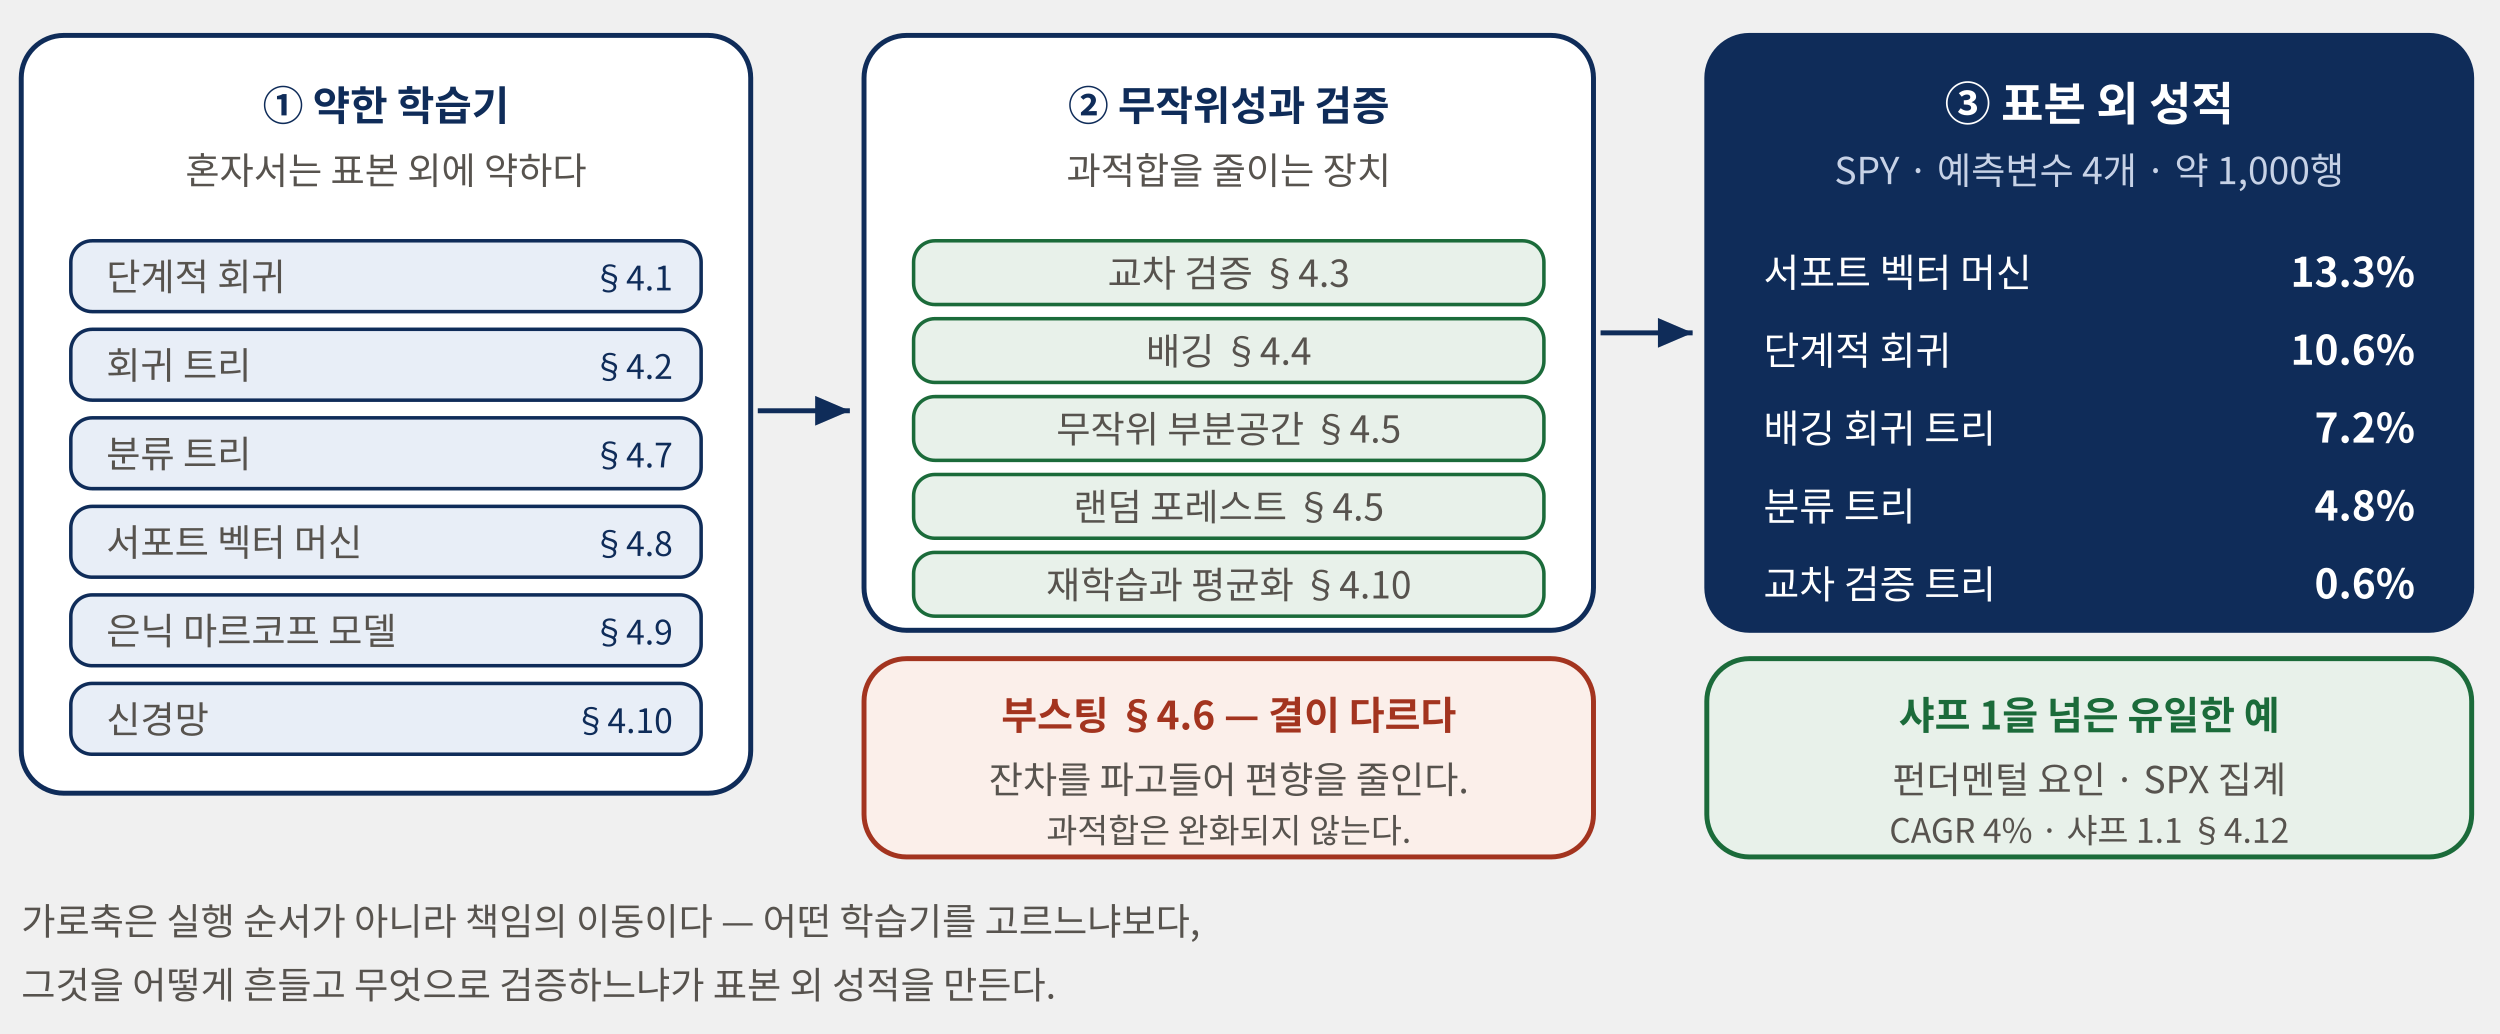
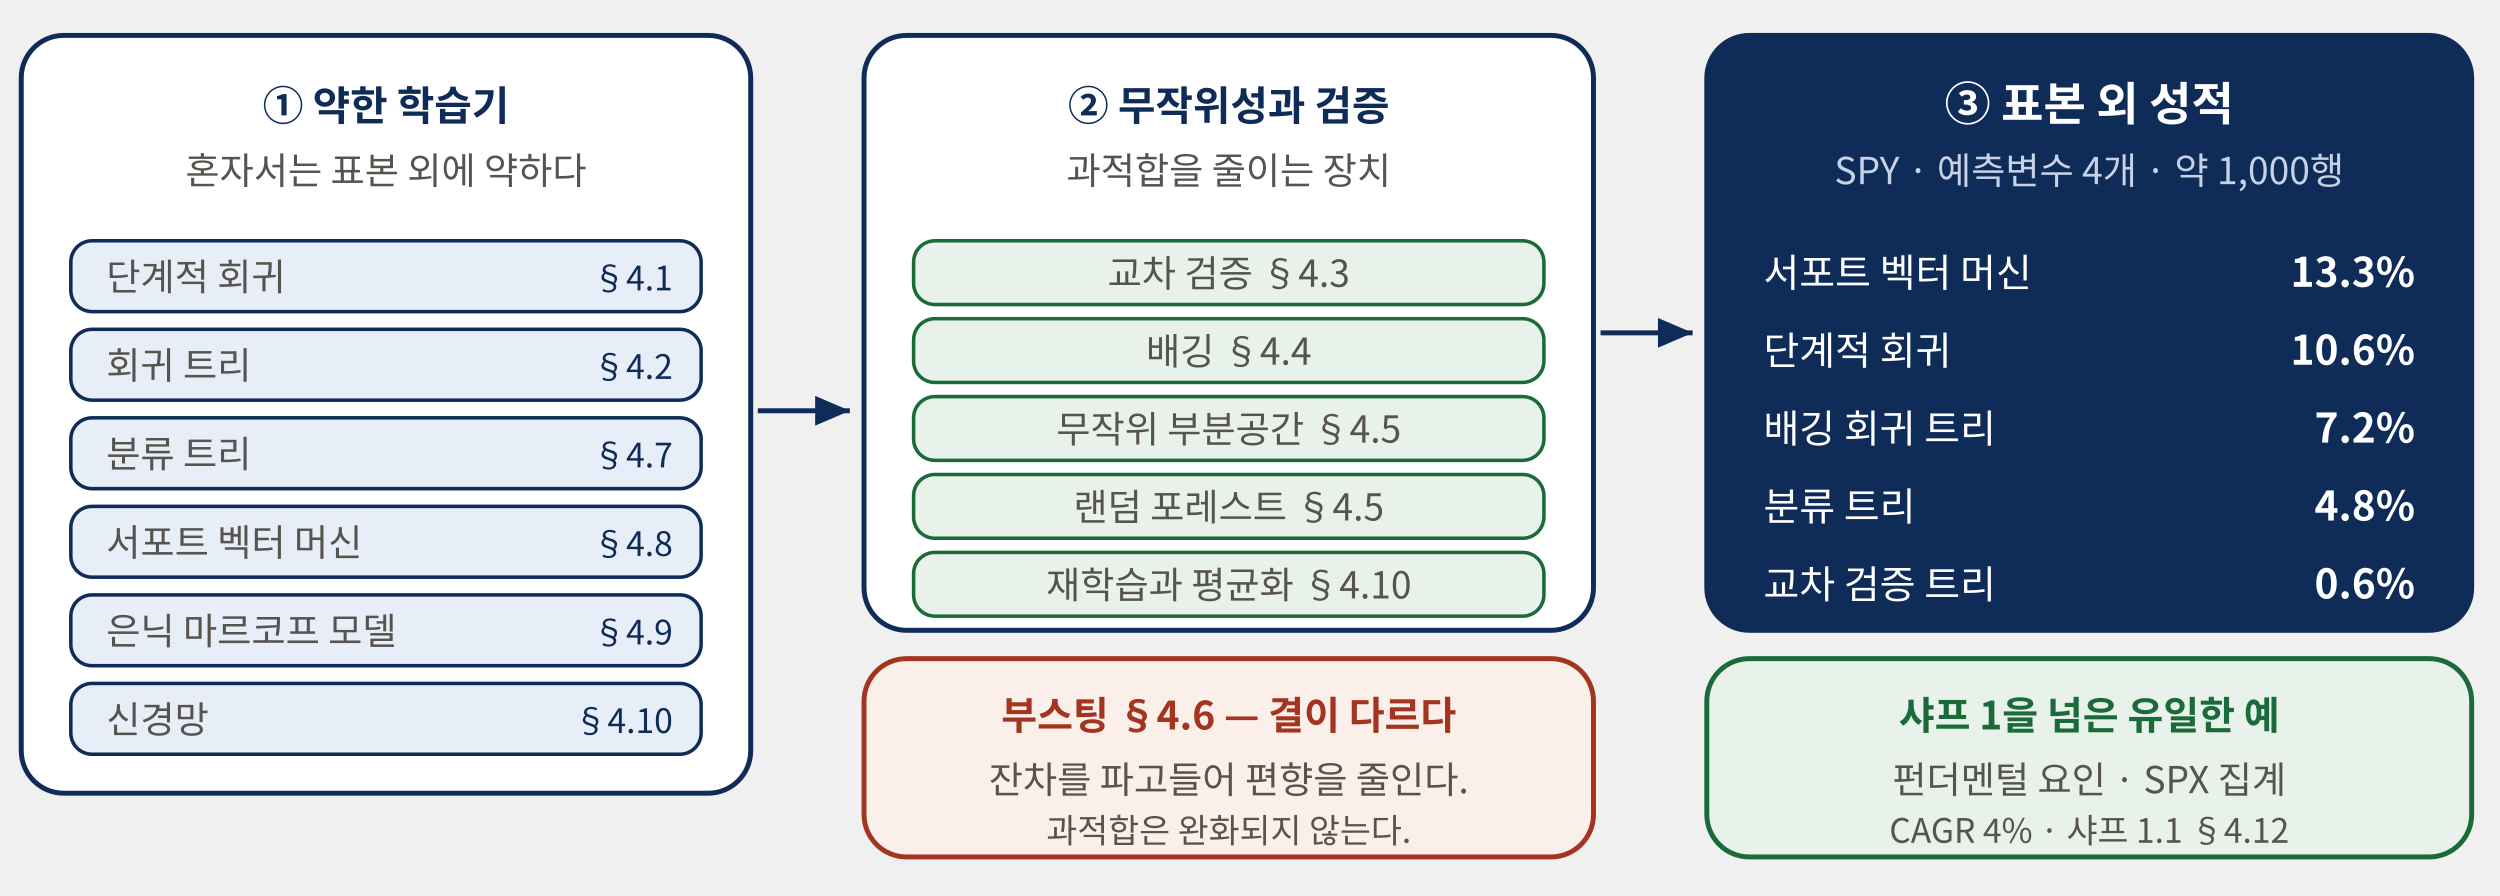
- <svg xmlns="http://www.w3.org/2000/svg" viewBox="10 36 706 292" font-family="Noto Sans CJK KR,Apple SD Gothic Neo,Malgun Gothic,Noto Sans KR,NanumGothic,Inter,system-ui,sans-serif" role="img">
+ <svg xmlns="http://www.w3.org/2000/svg" viewBox="10 36 706 253" font-family="Noto Sans CJK KR,Apple SD Gothic Neo,Malgun Gothic,Noto Sans KR,NanumGothic,Inter,system-ui,sans-serif" role="img">
  <defs>
    <marker id="ah" markerWidth="9" markerHeight="9" refX="7" refY="3" orient="auto">
      <path d="M0,0 L7,3 L0,6 Z" fill="#0F2C59" />
    </marker>
    <marker id="ahr" markerWidth="9" markerHeight="9" refX="7" refY="3" orient="auto">
      <path d="M0,0 L7,3 L0,6 Z" fill="#A3341F" />
    </marker>
    <marker id="ahg" markerWidth="9" markerHeight="9" refX="7" refY="3" orient="auto">
      <path d="M0,0 L7,3 L0,6 Z" fill="#1B6B3A" />
    </marker>
    <style>
      .t{fill:#0F0F10;font-size:13px;font-weight:700;text-anchor:middle}
      .tl{fill:#0F0F10;font-size:12.5px;font-weight:700;text-anchor:start}
      .s{fill:#57534E;font-size:10.5px;text-anchor:middle}
      .sl{fill:#57534E;font-size:10.5px;text-anchor:start}
      .sr{fill:#57534E;font-size:10.5px;text-anchor:end}
      .lab{fill:#0F2C59;font-size:11.5px;font-weight:700;text-anchor:middle}
      .labl{fill:#0F2C59;font-size:11.5px;font-weight:700;text-anchor:start}
      .box{fill:#fff;stroke:#0F2C59;stroke-width:1.4}
      .key{fill:#0F2C59;stroke:#0F2C59}
      .tk{fill:#fff;font-size:13px;font-weight:700;text-anchor:middle}
      .sk{fill:#C7D2E6;font-size:10.5px;text-anchor:middle}
      .good{fill:#E8F1EA;stroke:#1B6B3A;stroke-width:1.4}
      .goodt{fill:#1B6B3A;font-size:11px;font-weight:700;text-anchor:middle}
      .warn{fill:#FBEFEA;stroke:#A3341F;stroke-width:1.4}
      .warnt{fill:#A3341F;font-size:11px;font-weight:700;text-anchor:middle}
      .muted{fill:#F3F1EC;stroke:#8A8377;stroke-width:1.3}
      .mutedt{fill:#6B6357;font-size:10.5px;font-weight:700;text-anchor:middle}
      .a{stroke:#0F2C59;stroke-width:1.4;fill:none;marker-end:url(#ah)}
      .ar{stroke:#A3341F;stroke-width:1.4;fill:none;marker-end:url(#ahr)}
      .ag{stroke:#1B6B3A;stroke-width:1.4;fill:none;marker-end:url(#ahg)}
      .plain{stroke:#0F2C59;stroke-width:1.3;fill:none}
      .axis{stroke:#8A8377;stroke-width:1.1;fill:none}
      .grid{stroke:#E7E5E4;stroke-width:1;fill:none}
      .ln{stroke:#0F2C59;stroke-width:2.2;fill:none;stroke-linejoin:round;stroke-linecap:round}
      .lnr{stroke:#A3341F;stroke-width:2.2;fill:none;stroke-linejoin:round;stroke-linecap:round}
      .lng{stroke:#1B6B3A;stroke-width:2.2;fill:none;stroke-linejoin:round;stroke-linecap:round}
      .lnthin{stroke:#9AA9C4;stroke-width:1.1;fill:none;stroke-linejoin:round}
      .dash{stroke:#8A8377;stroke-width:1.2;fill:none;stroke-dasharray:5 4}
      .band{fill:#0F2C59;opacity:.07}
      .bandr{fill:#A3341F;opacity:.09}
      .edge{fill:none;stroke:#0F2C59;stroke-width:1.3}
      .halo{paint-order:stroke fill;stroke:#FAFAF9;stroke-width:3.5px;stroke-linejoin:round}
      .an-s{text-anchor:start}
      .an-m{text-anchor:middle}
      .an-e{text-anchor:end}
    </style>
  </defs>
  <rect class="box" x="16" y="46" width="206" height="214" rx="12" />
  <text class="lab an-m" x="119" y="70">① 약한 학습기</text>
  <text class="s an-m" x="119" y="88">혼자서는 표본 외에 약하다</text>
  <rect x="30" y="104" width="178" height="20" rx="6" fill="#E8EEF7" stroke="#0F2C59" stroke-width="1" />
  <text class="s an-s" x="40" y="118" style="font-size:10.5px">단계적 회귀</text>
  <text class="s an-e" x="200" y="118" style="font-size:9.5px;fill:#0F2C59">§4.1</text>
  <rect x="30" y="129" width="178" height="20" rx="6" fill="#E8EEF7" stroke="#0F2C59" stroke-width="1" />
  <text class="s an-s" x="40" y="143" style="font-size:10.5px">회귀 트리</text>
  <text class="s an-e" x="200" y="143" style="font-size:9.5px;fill:#0F2C59">§4.2</text>
  <rect x="30" y="154" width="178" height="20" rx="6" fill="#E8EEF7" stroke="#0F2C59" stroke-width="1" />
  <text class="s an-s" x="40" y="168" style="font-size:10.5px">분류 트리</text>
  <text class="s an-e" x="200" y="168" style="font-size:9.5px;fill:#0F2C59">§4.7</text>
  <rect x="30" y="179" width="178" height="20" rx="6" fill="#E8EEF7" stroke="#0F2C59" stroke-width="1" />
  <text class="s an-s" x="40" y="193" style="font-size:10.5px">서포트 벡터 머신</text>
  <text class="s an-e" x="200" y="193" style="font-size:9.5px;fill:#0F2C59">§4.8</text>
  <rect x="30" y="204" width="178" height="20" rx="6" fill="#E8EEF7" stroke="#0F2C59" stroke-width="1" />
  <text class="s an-s" x="40" y="218" style="font-size:10.5px">은닉 마르코프 모델</text>
  <text class="s an-e" x="200" y="218" style="font-size:9.5px;fill:#0F2C59">§4.9</text>
  <rect x="30" y="229" width="178" height="20" rx="6" fill="#E8EEF7" stroke="#0F2C59" stroke-width="1" />
  <text class="s an-s" x="40" y="243" style="font-size:10.5px">신경망</text>
  <text class="s an-e" x="200" y="243" style="font-size:9.5px;fill:#0F2C59">§4.10</text>
  <path class="a" d="M224,152 L250,152" />
  <rect class="box" x="254" y="46" width="206" height="168" rx="12" />
  <text class="lab an-m" x="357" y="70">② 무작위성과 검증</text>
  <text class="s an-m" x="357" y="88">과적합을 줄이는 장치</text>
  <rect x="268" y="104" width="178" height="18" rx="6" fill="#E8F1EA" stroke="#1B6B3A" stroke-width="1" />
  <text class="s an-m" x="357" y="117" style="font-size:10.5px">교차 검증 §4.3</text>
  <rect x="268" y="126" width="178" height="18" rx="6" fill="#E8F1EA" stroke="#1B6B3A" stroke-width="1" />
  <text class="s an-m" x="357" y="139" style="font-size:10.5px">배깅 §4.4</text>
  <rect x="268" y="148" width="178" height="18" rx="6" fill="#E8F1EA" stroke="#1B6B3A" stroke-width="1" />
  <text class="s an-m" x="357" y="161" style="font-size:10.5px">무작위 부분공간 §4.5</text>
  <rect x="268" y="170" width="178" height="18" rx="6" fill="#E8F1EA" stroke="#1B6B3A" stroke-width="1" />
  <text class="s an-m" x="357" y="183" style="font-size:10.5px">랜덤 포레스트 §4.5</text>
  <rect x="268" y="192" width="178" height="18" rx="6" fill="#E8F1EA" stroke="#1B6B3A" stroke-width="1" />
  <text class="s an-m" x="357" y="205" style="font-size:10.5px">재학습과 평균화 §4.10</text>
  <rect class="warn" x="254" y="222" width="206" height="56" rx="12" />
  <text class="warnt an-m" x="357" y="242">부스팅 §4.6 — 결이 다르다</text>
  <text class="s an-m" x="357" y="260">잔차를 파고들어 편향을 줄인다.</text>
  <text class="s an-m" x="357" y="274" style="font-size:9.5px">과적합은 완화되지 않는다.</text>
  <path class="a" d="M462,130 L488,130" />
  <rect class="box key" x="492" y="46" width="216" height="168" rx="12" />
  <text class="tk an-m" x="600" y="70">③ 표본 외 성적</text>
  <text class="sk an-m" x="600" y="88">SPY · 예측변수 4개 · 약 1,000행</text>
  <text class="tk an-s" x="508" y="117" style="font-size:11px;font-weight:400">서포트 벡터 머신</text>
  <text class="tk an-e" x="692" y="117" style="font-size:11.5px">13.3%</text>
  <text class="tk an-s" x="508" y="139" style="font-size:11px;font-weight:400">단계적 회귀</text>
  <text class="tk an-e" x="692" y="139" style="font-size:11.5px">10.6%</text>
  <text class="tk an-s" x="508" y="161" style="font-size:11px;font-weight:400">배깅 회귀 트리</text>
  <text class="tk an-e" x="692" y="161" style="font-size:11.5px">7.2%</text>
  <text class="tk an-s" x="508" y="183" style="font-size:11px;font-weight:400">분류 트리</text>
  <text class="tk an-e" x="692" y="183" style="font-size:11.5px">4.8%</text>
  <text class="tk an-s" x="508" y="205" style="font-size:11px;font-weight:400">교차 검증 트리</text>
  <text class="tk an-e" x="692" y="205" style="font-size:11.5px">0.6%</text>
  <rect class="good" x="492" y="222" width="216" height="56" rx="12" />
  <text class="goodt an-m" x="600" y="242">샤프 1을 넘은 유일한 예</text>
  <text class="s an-m" x="600" y="260">펀더멘털 요인 · SPX 집계</text>
  <text class="s an-m" x="600" y="274" style="font-size:9.5px">CAGR 4% · 샤프 1.1 §4.12</text>
-   <text class="sl" x="16" y="300">가로축은 실행 순서가 아니라 책임의 이동이다 — 어떤 학습기를 고르느냐보다,</text>
-   <text class="sl" x="16" y="318">그것을 어떻게 흔들고 무엇으로 검증하느냐가 표본 외 성적을 만든다.</text>
</svg>
